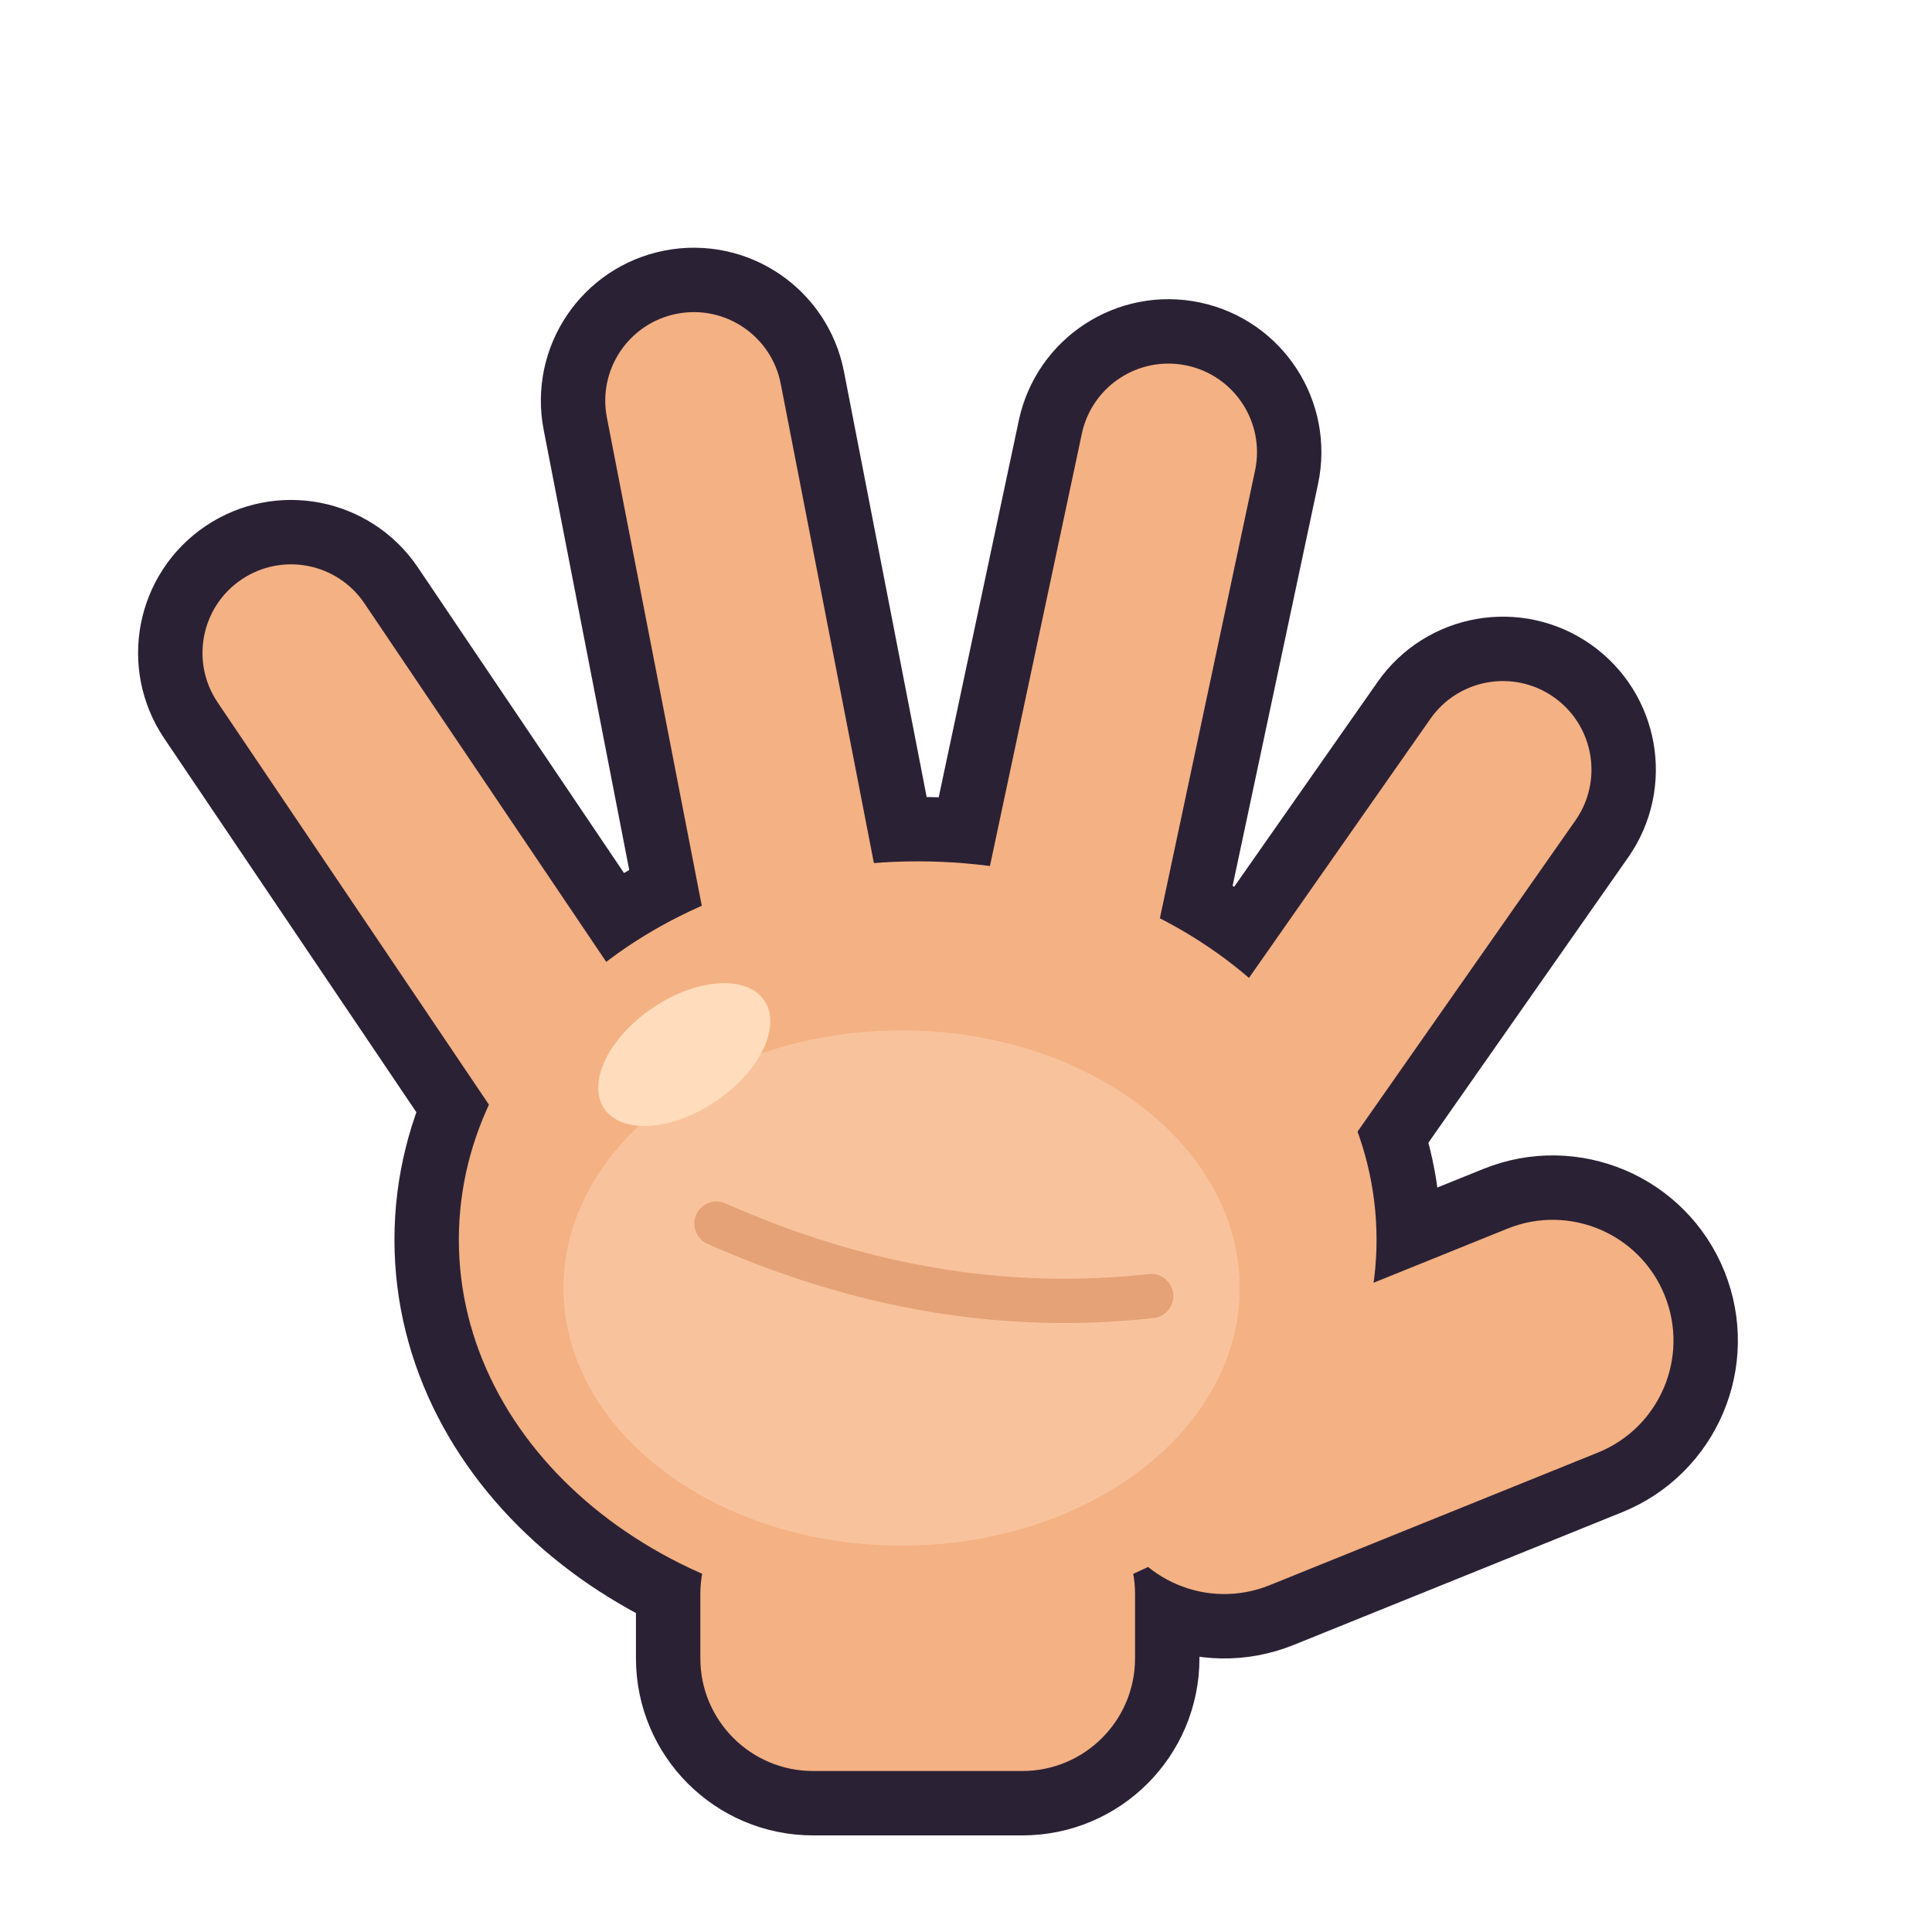
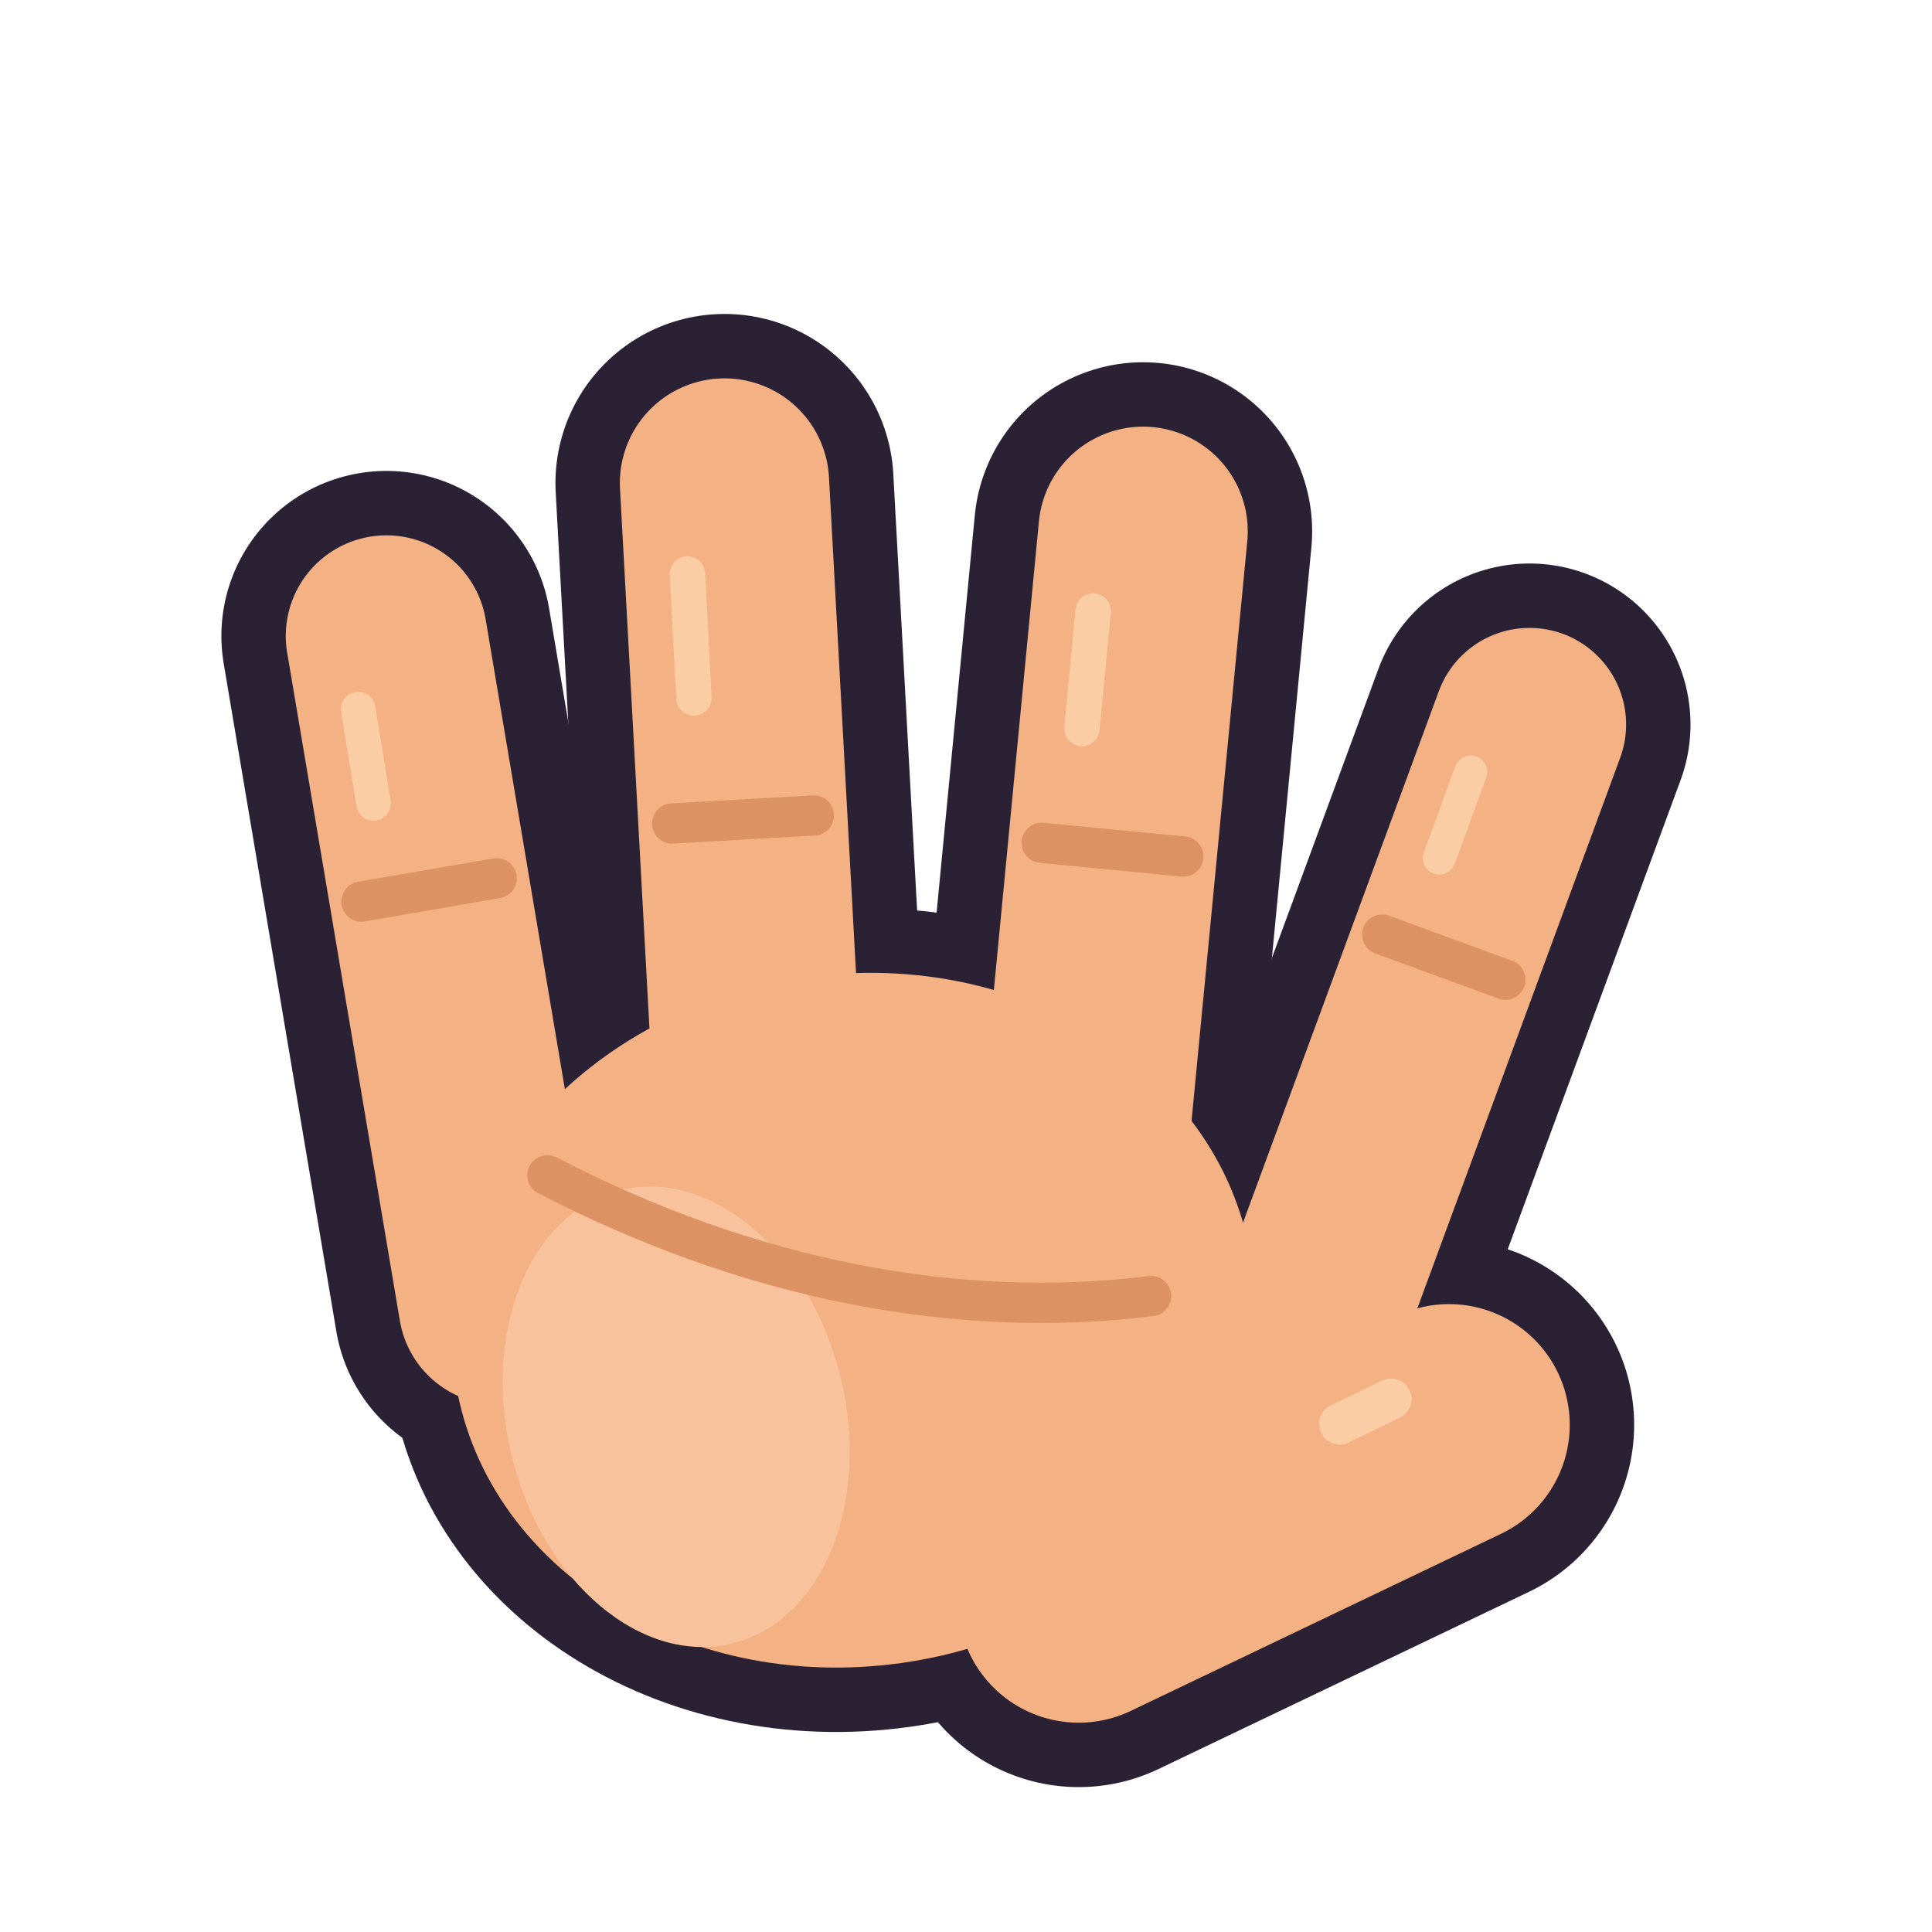
<svg xmlns="http://www.w3.org/2000/svg" width="96" height="96" viewBox="0 0 24 24">
-   <g fill="#2b2135" stroke="#2b2135" stroke-width="1.6" stroke-linejoin="round">
-     <rect x="10.40" y="4.60" width="2.2" height="10.20" rx="1.1" transform="rotate(-34 11.5 19.8)" />
-     <rect x="10.40" y="3.60" width="2.2" height="11.20" rx="1.1" transform="rotate(-11 11.5 19.8)" />
-     <rect x="10.40" y="4.20" width="2.2" height="10.60" rx="1.1" transform="rotate(12 11.5 19.8)" />
-     <rect x="10.40" y="6.20" width="2.2" height="8.60" rx="1.1" transform="rotate(35 11.5 19.8)" />
-     <rect x="10.00" y="9.90" width="3.0" height="7.40" rx="1.5" transform="rotate(68 11.5 19.8)" />
-     <ellipse cx="11.4" cy="15.4" rx="5.7" ry="4.7" />
-     <rect x="8.7" y="18.4" width="5.4" height="3.6" rx="1.4" />
+   <g fill="#2b2135" stroke="#2b2135" stroke-linecap="round" stroke-linejoin="round">
+     <path d="M6.2 16.2L4.8 7.9" stroke-width="4.1" />
+     <path d="M9.6 17.0L9.0 6.0" stroke-width="4.2" />
+     <path d="M13.2 17.0L14.2 6.6" stroke-width="4.2" />
+     <path d="M16.2 16.6L19.0 9.0" stroke-width="4.0" />
+     <path d="M13.4 19.9L18.0 17.7" stroke-width="4.6" />
+     <ellipse cx="10.6" cy="16.4" rx="5.0" ry="4.3" transform="rotate(-8 10.6 16.4)" stroke-width="1.6" />
  </g>
-   <g fill="#f4b183">
-     <rect x="10.40" y="4.60" width="2.2" height="10.20" rx="1.1" transform="rotate(-34 11.5 19.8)" />
-     <rect x="10.40" y="3.60" width="2.2" height="11.20" rx="1.1" transform="rotate(-11 11.5 19.8)" />
-     <rect x="10.40" y="4.20" width="2.2" height="10.60" rx="1.1" transform="rotate(12 11.5 19.8)" />
-     <rect x="10.40" y="6.20" width="2.2" height="8.60" rx="1.1" transform="rotate(35 11.5 19.8)" />
-     <rect x="10.00" y="9.90" width="3.0" height="7.40" rx="1.5" transform="rotate(68 11.5 19.8)" />
-     <ellipse cx="11.4" cy="15.4" rx="5.7" ry="4.7" />
-     <rect x="8.7" y="18.4" width="5.4" height="3.6" rx="1.4" />
+   <g fill="#f4b183" stroke="#f4b183" stroke-linecap="round" stroke-linejoin="round">
+     <path d="M6.2 16.2L4.8 7.9" stroke-width="2.5" />
+     <path d="M9.6 17.0L9.0 6.0" stroke-width="2.6" />
+     <path d="M13.2 17.0L14.2 6.6" stroke-width="2.6" />
+     <path d="M16.2 16.6L19.0 9.0" stroke-width="2.4" />
+     <path d="M13.4 19.9L18.0 17.7" stroke-width="3.0" />
+     <ellipse cx="10.6" cy="16.4" rx="5.0" ry="4.3" transform="rotate(-8 10.6 16.4)" stroke="none" />
  </g>
-   <ellipse cx="11.2" cy="16" rx="4.2" ry="3.2" fill="#f8c39c" />
-   <path d="M8.9 15.2c1.8.8 3.6 1.1 5.4.9" fill="none" stroke="#e5a276" stroke-width="0.55" stroke-linecap="round" />
-   <ellipse cx="8.5" cy="13.1" rx="1.2" ry="0.7" transform="rotate(-34 8.5 13.1)" fill="#ffdcbb" />
+   <ellipse cx="8.4" cy="17.6" rx="2.1" ry="2.9" transform="rotate(-14 8.4 17.6)" fill="#f8c39c" />
+   <g fill="none" stroke="#dd9264" stroke-width="0.5" stroke-linecap="round">
+     <path d="M6.8 14.6c2.5 1.3 5.1 1.8 7.5 1.5" />
+     <path d="M4.49 11.20L6.17 10.91" />
+     <path d="M8.35 10.23L10.11 10.13" />
+     <path d="M12.94 10.47L14.70 10.64" />
+     <path d="M17.17 11.61L18.70 12.17" />
+   </g>
+   <g stroke="#fbcda5" stroke-linecap="round" fill="none">
+     <path d="M4.64 9.98L4.45 8.81" stroke-width="0.43" />
+     <path d="M8.62 8.67L8.54 7.13" stroke-width="0.44" />
+     <path d="M13.44 9.05L13.58 7.59" stroke-width="0.44" />
+     <path d="M17.88 10.66L18.27 9.59" stroke-width="0.41" />
+     <path d="M16.64 17.69L17.28 17.38" stroke-width="0.51" />
+   </g>
</svg>
